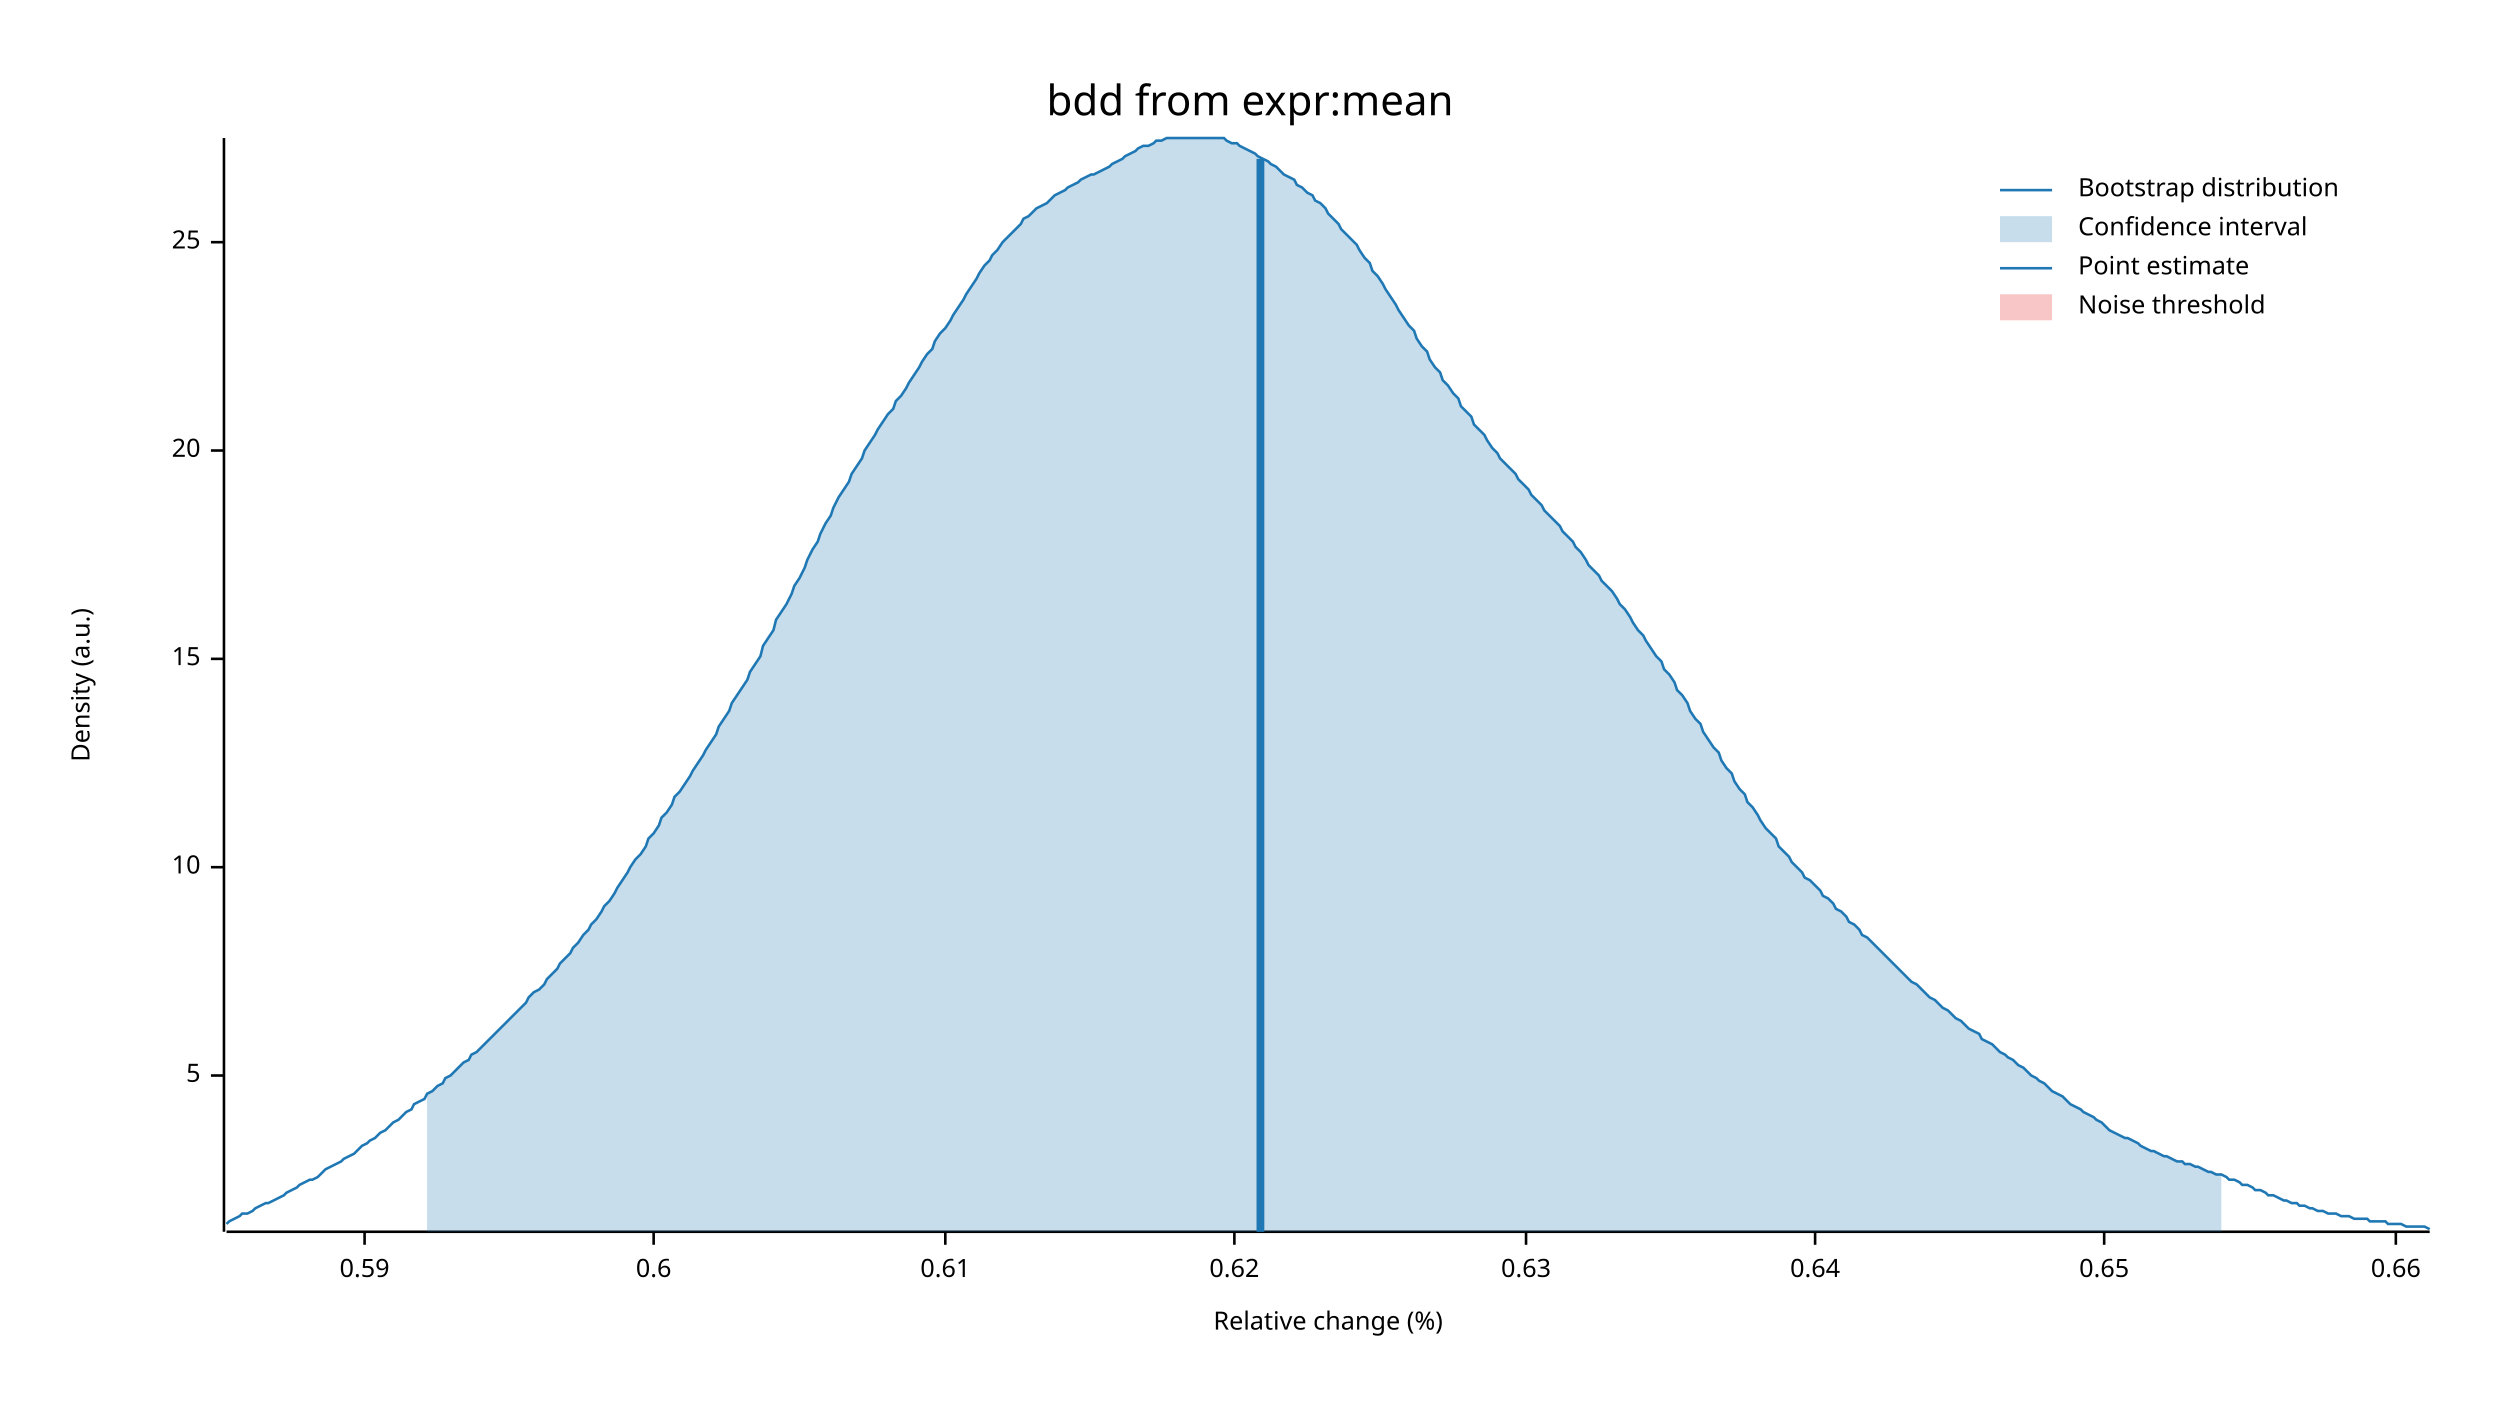
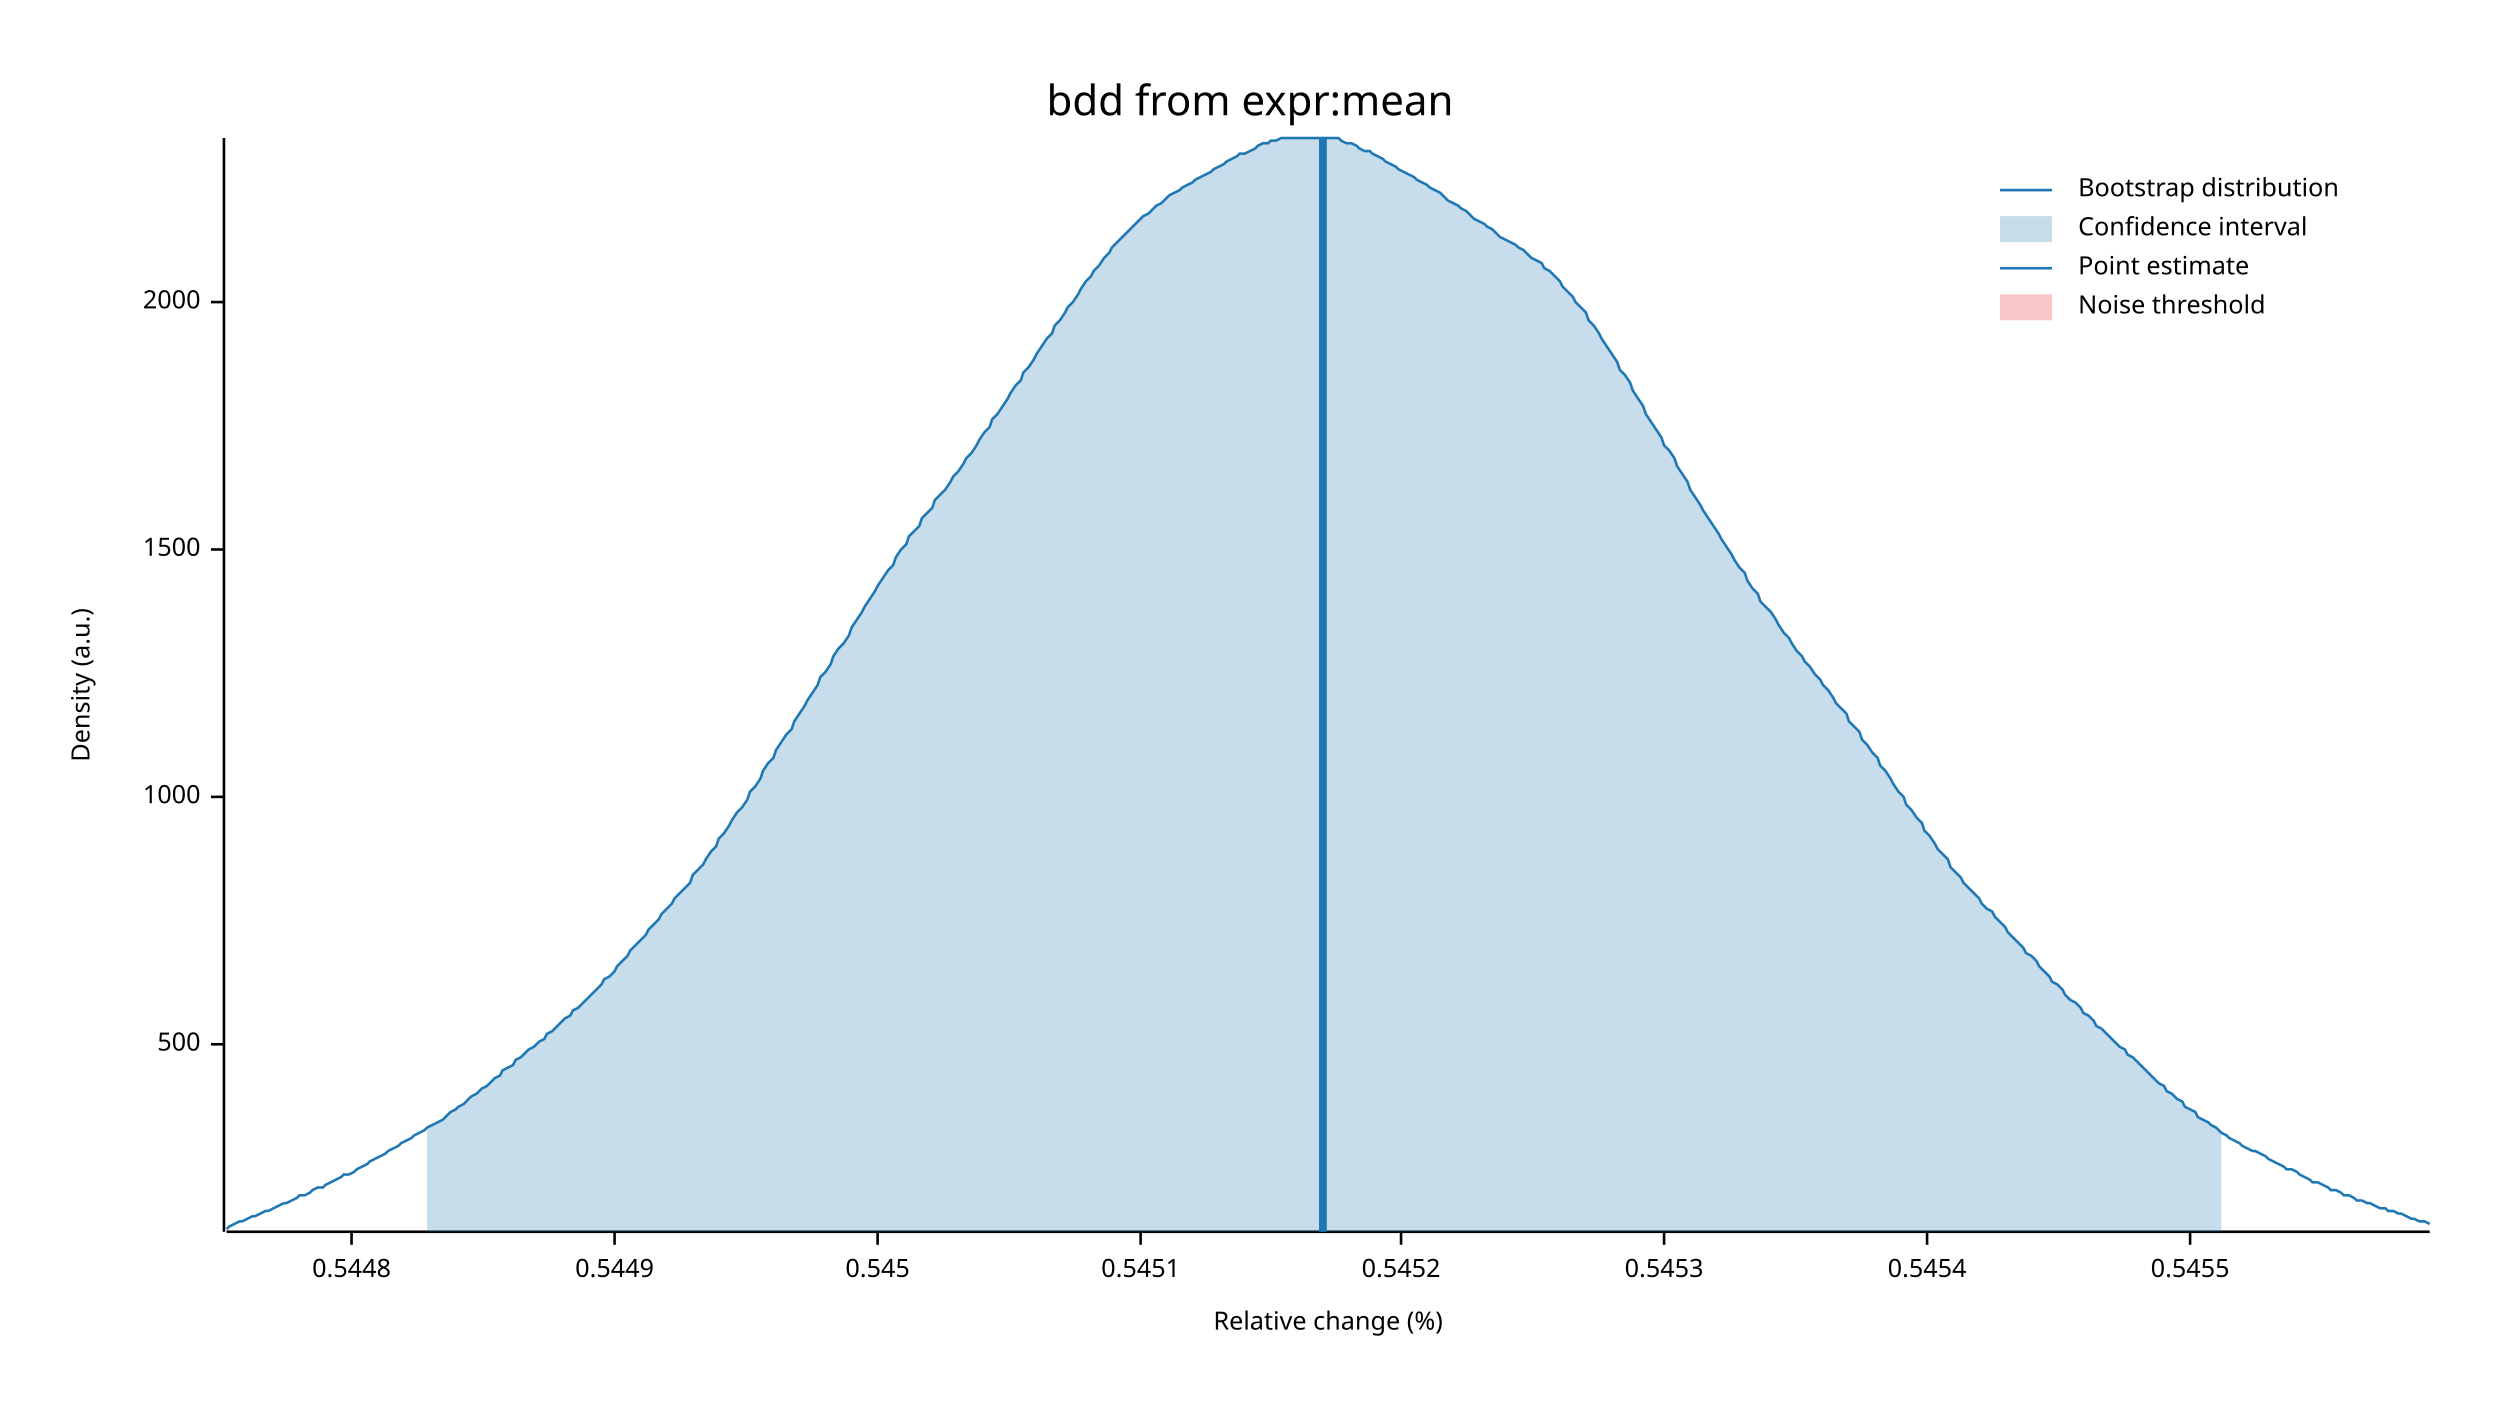
<svg xmlns="http://www.w3.org/2000/svg" width="960" height="540" viewBox="0 0 960 540">
  <text x="480" y="32" dy="0.76em" text-anchor="middle" font-family="sans-serif" font-size="16.129" opacity="1" fill="#000000">
bdd from expr:mean
</text>
  <text x="27" y="263" dy="0.76em" text-anchor="middle" font-family="sans-serif" font-size="9.677" opacity="1" fill="#000000" transform="rotate(270, 27, 263)">
Density (a.u.)
</text>
  <text x="510" y="513" dy="-0.5ex" text-anchor="middle" font-family="sans-serif" font-size="9.677" opacity="1" fill="#000000">
Relative change (%)
</text>
  <polyline fill="none" opacity="1" stroke="#000000" stroke-width="1" points="86,53 86,473 " />
-   <text x="77" y="413" dy="0.5ex" text-anchor="end" font-family="sans-serif" font-size="9.677" opacity="1" fill="#000000">
- 5
+   <text x="77" y="401" dy="0.5ex" text-anchor="end" font-family="sans-serif" font-size="9.677" opacity="1" fill="#000000">
+ 500
</text>
-   <polyline fill="none" opacity="1" stroke="#000000" stroke-width="1" points="81,413 86,413 " />
-   <text x="77" y="333" dy="0.5ex" text-anchor="end" font-family="sans-serif" font-size="9.677" opacity="1" fill="#000000">
- 10
+   <polyline fill="none" opacity="1" stroke="#000000" stroke-width="1" points="81,401 86,401 " />
+   <text x="77" y="306" dy="0.5ex" text-anchor="end" font-family="sans-serif" font-size="9.677" opacity="1" fill="#000000">
+ 1000
</text>
-   <polyline fill="none" opacity="1" stroke="#000000" stroke-width="1" points="81,333 86,333 " />
-   <text x="77" y="253" dy="0.5ex" text-anchor="end" font-family="sans-serif" font-size="9.677" opacity="1" fill="#000000">
- 15
+   <polyline fill="none" opacity="1" stroke="#000000" stroke-width="1" points="81,306 86,306 " />
+   <text x="77" y="211" dy="0.5ex" text-anchor="end" font-family="sans-serif" font-size="9.677" opacity="1" fill="#000000">
+ 1500
</text>
-   <polyline fill="none" opacity="1" stroke="#000000" stroke-width="1" points="81,253 86,253 " />
-   <text x="77" y="173" dy="0.5ex" text-anchor="end" font-family="sans-serif" font-size="9.677" opacity="1" fill="#000000">
- 20
+   <polyline fill="none" opacity="1" stroke="#000000" stroke-width="1" points="81,211 86,211 " />
+   <text x="77" y="116" dy="0.5ex" text-anchor="end" font-family="sans-serif" font-size="9.677" opacity="1" fill="#000000">
+ 2000
</text>
-   <polyline fill="none" opacity="1" stroke="#000000" stroke-width="1" points="81,173 86,173 " />
-   <text x="77" y="93" dy="0.5ex" text-anchor="end" font-family="sans-serif" font-size="9.677" opacity="1" fill="#000000">
- 25
+   <polyline fill="none" opacity="1" stroke="#000000" stroke-width="1" points="81,116 86,116 " />
+   <polyline fill="none" opacity="1" stroke="#000000" stroke-width="1" points="87,473 933,473 " />
+   <text x="135" y="483" dy="0.76em" text-anchor="middle" font-family="sans-serif" font-size="9.677" opacity="1" fill="#000000">
+ 0.5448
</text>
-   <polyline fill="none" opacity="1" stroke="#000000" stroke-width="1" points="81,93 86,93 " />
-   <polyline fill="none" opacity="1" stroke="#000000" stroke-width="1" points="87,473 933,473 " />
-   <text x="140" y="483" dy="0.76em" text-anchor="middle" font-family="sans-serif" font-size="9.677" opacity="1" fill="#000000">
- 0.59
+   <polyline fill="none" opacity="1" stroke="#000000" stroke-width="1" points="135,473 135,478 " />
+   <text x="236" y="483" dy="0.76em" text-anchor="middle" font-family="sans-serif" font-size="9.677" opacity="1" fill="#000000">
+ 0.5449
</text>
-   <polyline fill="none" opacity="1" stroke="#000000" stroke-width="1" points="140,473 140,478 " />
-   <text x="251" y="483" dy="0.76em" text-anchor="middle" font-family="sans-serif" font-size="9.677" opacity="1" fill="#000000">
- 0.6
+   <polyline fill="none" opacity="1" stroke="#000000" stroke-width="1" points="236,473 236,478 " />
+   <text x="337" y="483" dy="0.76em" text-anchor="middle" font-family="sans-serif" font-size="9.677" opacity="1" fill="#000000">
+ 0.545
</text>
-   <polyline fill="none" opacity="1" stroke="#000000" stroke-width="1" points="251,473 251,478 " />
-   <text x="363" y="483" dy="0.76em" text-anchor="middle" font-family="sans-serif" font-size="9.677" opacity="1" fill="#000000">
- 0.61
+   <polyline fill="none" opacity="1" stroke="#000000" stroke-width="1" points="337,473 337,478 " />
+   <text x="438" y="483" dy="0.76em" text-anchor="middle" font-family="sans-serif" font-size="9.677" opacity="1" fill="#000000">
+ 0.5451
</text>
-   <polyline fill="none" opacity="1" stroke="#000000" stroke-width="1" points="363,473 363,478 " />
-   <text x="474" y="483" dy="0.76em" text-anchor="middle" font-family="sans-serif" font-size="9.677" opacity="1" fill="#000000">
- 0.62
+   <polyline fill="none" opacity="1" stroke="#000000" stroke-width="1" points="438,473 438,478 " />
+   <text x="538" y="483" dy="0.76em" text-anchor="middle" font-family="sans-serif" font-size="9.677" opacity="1" fill="#000000">
+ 0.5452
</text>
-   <polyline fill="none" opacity="1" stroke="#000000" stroke-width="1" points="474,473 474,478 " />
-   <text x="586" y="483" dy="0.76em" text-anchor="middle" font-family="sans-serif" font-size="9.677" opacity="1" fill="#000000">
- 0.63
+   <polyline fill="none" opacity="1" stroke="#000000" stroke-width="1" points="538,473 538,478 " />
+   <text x="639" y="483" dy="0.76em" text-anchor="middle" font-family="sans-serif" font-size="9.677" opacity="1" fill="#000000">
+ 0.5453
</text>
-   <polyline fill="none" opacity="1" stroke="#000000" stroke-width="1" points="586,473 586,478 " />
-   <text x="697" y="483" dy="0.76em" text-anchor="middle" font-family="sans-serif" font-size="9.677" opacity="1" fill="#000000">
- 0.64
+   <polyline fill="none" opacity="1" stroke="#000000" stroke-width="1" points="639,473 639,478 " />
+   <text x="740" y="483" dy="0.76em" text-anchor="middle" font-family="sans-serif" font-size="9.677" opacity="1" fill="#000000">
+ 0.5454
</text>
-   <polyline fill="none" opacity="1" stroke="#000000" stroke-width="1" points="697,473 697,478 " />
-   <text x="808" y="483" dy="0.76em" text-anchor="middle" font-family="sans-serif" font-size="9.677" opacity="1" fill="#000000">
- 0.65
+   <polyline fill="none" opacity="1" stroke="#000000" stroke-width="1" points="740,473 740,478 " />
+   <text x="841" y="483" dy="0.76em" text-anchor="middle" font-family="sans-serif" font-size="9.677" opacity="1" fill="#000000">
+ 0.5455
</text>
-   <polyline fill="none" opacity="1" stroke="#000000" stroke-width="1" points="808,473 808,478 " />
-   <text x="920" y="483" dy="0.76em" text-anchor="middle" font-family="sans-serif" font-size="9.677" opacity="1" fill="#000000">
- 0.66
- </text>
-   <polyline fill="none" opacity="1" stroke="#000000" stroke-width="1" points="920,473 920,478 " />
-   <polyline fill="none" opacity="1" stroke="#1F78B4" stroke-width="1" points="87,470 88,469 90,468 92,467 93,466 95,466 97,465 98,464 100,463 102,462 103,462 105,461 107,460 109,459 110,458 112,457 114,456 115,455 117,454 119,453 120,453 122,452 124,450 125,449 127,448 129,447 131,446 132,445 134,444 136,443 137,442 139,440 141,439 142,438 144,437 146,435 148,434 149,433 151,431 153,430 154,429 156,427 158,426 159,424 161,423 163,422 164,420 166,419 168,417 170,416 171,414 173,413 175,411 176,410 178,408 180,407 181,405 183,404 185,402 187,400 188,399 190,397 192,395 193,394 195,392 197,390 198,389 200,387 202,385 203,383 205,381 207,380 209,378 210,376 212,374 214,372 215,370 217,368 219,366 220,364 222,362 224,359 226,357 227,355 229,353 231,350 232,348 234,346 236,343 237,341 239,338 241,335 242,333 244,330 246,328 248,325 249,322 251,320 253,317 254,314 256,312 258,309 259,306 261,304 263,301 265,298 266,296 268,293 270,290 271,288 273,285 275,282 276,279 278,276 280,273 281,270 283,267 285,264 287,261 288,258 290,255 292,252 293,248 295,245 297,242 298,238 300,235 302,232 304,228 305,225 307,222 309,218 310,215 312,211 314,208 315,205 317,201 319,198 320,195 322,191 324,188 326,185 327,182 329,179 331,176 332,173 334,170 336,167 337,165 339,162 341,159 343,157 344,154 346,152 348,149 349,147 351,144 353,141 354,139 356,136 358,134 359,131 361,128 363,126 365,123 366,121 368,118 370,115 371,113 373,110 375,107 376,105 378,102 380,100 381,98 383,96 385,93 387,91 388,90 390,88 392,86 393,84 395,83 397,81 398,80 400,79 402,78 404,76 405,75 407,74 409,73 410,72 412,71 414,70 415,69 417,68 419,67 420,67 422,66 424,65 426,64 427,63 429,62 431,61 432,60 434,59 436,58 437,57 439,56 441,56 443,55 444,54 446,54 448,53 449,53 451,53 453,53 454,53 456,53 458,53 459,53 461,53 463,53 465,53 466,53 468,53 470,53 471,54 473,55 475,55 476,56 478,57 480,58 482,59 483,60 485,61 487,62 488,63 490,64 492,66 493,67 495,68 497,69 498,71 500,72 502,74 504,75 505,77 507,78 509,80 510,82 512,84 514,86 515,88 517,90 519,92 521,94 522,96 524,99 526,101 527,104 529,106 531,109 532,111 534,114 536,117 537,119 539,122 541,125 543,127 544,130 546,133 548,135 549,138 551,141 553,143 554,146 556,148 558,151 560,153 561,156 563,158 565,160 566,163 568,165 570,167 571,169 573,172 575,174 576,176 578,178 580,180 582,182 583,184 585,186 587,188 588,190 590,192 592,194 593,196 595,198 597,200 599,202 600,204 602,206 604,208 605,210 607,212 609,215 610,217 612,219 614,221 615,223 617,225 619,227 621,230 622,232 624,234 626,237 627,239 629,242 631,244 632,246 634,249 636,252 638,254 639,257 641,259 643,262 644,265 646,267 648,270 649,273 651,276 653,278 654,281 656,284 658,287 660,289 661,292 663,295 665,297 666,300 668,303 670,305 671,308 673,310 675,313 676,315 678,318 680,320 682,322 683,325 685,327 687,329 688,331 690,333 692,335 693,337 695,338 697,340 699,342 700,344 702,345 704,347 705,349 707,350 709,352 710,354 712,355 714,357 715,359 717,360 719,362 721,364 722,365 724,367 726,369 727,370 729,372 731,374 732,375 734,377 736,378 738,380 739,381 741,383 743,384 744,385 746,387 748,388 749,389 751,391 753,392 754,393 756,395 758,396 760,397 761,399 763,400 765,401 766,402 768,404 770,405 771,406 773,407 775,409 777,410 778,411 780,413 782,414 783,415 785,416 787,418 788,419 790,420 792,421 793,422 795,424 797,425 799,426 800,427 802,428 804,429 805,430 807,431 809,433 810,434 812,435 814,436 816,437 817,437 819,438 821,439 822,440 824,441 826,442 827,442 829,443 831,444 832,444 834,445 836,446 838,446 839,447 841,447 843,448 844,448 846,449 848,450 849,450 851,451 853,451 855,452 856,453 858,453 860,454 861,455 863,455 865,456 866,457 868,457 870,458 871,459 873,459 875,460 877,461 878,461 880,462 882,462 883,463 885,463 887,464 888,464 890,465 892,465 894,466 895,466 897,466 899,467 900,467 902,467 904,468 905,468 907,468 909,468 910,469 912,469 914,469 916,469 917,470 919,470 921,470 922,470 924,471 926,471 927,471 929,471 931,471 933,472 " />
-   <polygon opacity="0.25" fill="#1F78B4" points="164,420 166,419 168,417 170,416 171,414 173,413 175,411 176,410 178,408 180,407 181,405 183,404 185,402 187,400 188,399 190,397 192,395 193,394 195,392 197,390 198,389 200,387 202,385 203,383 205,381 207,380 209,378 210,376 212,374 214,372 215,370 217,368 219,366 220,364 222,362 224,359 226,357 227,355 229,353 231,350 232,348 234,346 236,343 237,341 239,338 241,335 242,333 244,330 246,328 248,325 249,322 251,320 253,317 254,314 256,312 258,309 259,306 261,304 263,301 265,298 266,296 268,293 270,290 271,288 273,285 275,282 276,279 278,276 280,273 281,270 283,267 285,264 287,261 288,258 290,255 292,252 293,248 295,245 297,242 298,238 300,235 302,232 304,228 305,225 307,222 309,218 310,215 312,211 314,208 315,205 317,201 319,198 320,195 322,191 324,188 326,185 327,182 329,179 331,176 332,173 334,170 336,167 337,165 339,162 341,159 343,157 344,154 346,152 348,149 349,147 351,144 353,141 354,139 356,136 358,134 359,131 361,128 363,126 365,123 366,121 368,118 370,115 371,113 373,110 375,107 376,105 378,102 380,100 381,98 383,96 385,93 387,91 388,90 390,88 392,86 393,84 395,83 397,81 398,80 400,79 402,78 404,76 405,75 407,74 409,73 410,72 412,71 414,70 415,69 417,68 419,67 420,67 422,66 424,65 426,64 427,63 429,62 431,61 432,60 434,59 436,58 437,57 439,56 441,56 443,55 444,54 446,54 448,53 449,53 451,53 453,53 454,53 456,53 458,53 459,53 461,53 463,53 465,53 466,53 468,53 470,53 471,54 473,55 475,55 476,56 478,57 480,58 482,59 483,60 485,61 487,62 488,63 490,64 492,66 493,67 495,68 497,69 498,71 500,72 502,74 504,75 505,77 507,78 509,80 510,82 512,84 514,86 515,88 517,90 519,92 521,94 522,96 524,99 526,101 527,104 529,106 531,109 532,111 534,114 536,117 537,119 539,122 541,125 543,127 544,130 546,133 548,135 549,138 551,141 553,143 554,146 556,148 558,151 560,153 561,156 563,158 565,160 566,163 568,165 570,167 571,169 573,172 575,174 576,176 578,178 580,180 582,182 583,184 585,186 587,188 588,190 590,192 592,194 593,196 595,198 597,200 599,202 600,204 602,206 604,208 605,210 607,212 609,215 610,217 612,219 614,221 615,223 617,225 619,227 621,230 622,232 624,234 626,237 627,239 629,242 631,244 632,246 634,249 636,252 638,254 639,257 641,259 643,262 644,265 646,267 648,270 649,273 651,276 653,278 654,281 656,284 658,287 660,289 661,292 663,295 665,297 666,300 668,303 670,305 671,308 673,310 675,313 676,315 678,318 680,320 682,322 683,325 685,327 687,329 688,331 690,333 692,335 693,337 695,338 697,340 699,342 700,344 702,345 704,347 705,349 707,350 709,352 710,354 712,355 714,357 715,359 717,360 719,362 721,364 722,365 724,367 726,369 727,370 729,372 731,374 732,375 734,377 736,378 738,380 739,381 741,383 743,384 744,385 746,387 748,388 749,389 751,391 753,392 754,393 756,395 758,396 760,397 761,399 763,400 765,401 766,402 768,404 770,405 771,406 773,407 775,409 777,410 778,411 780,413 782,414 783,415 785,416 787,418 788,419 790,420 792,421 793,422 795,424 797,425 799,426 800,427 802,428 804,429 805,430 807,431 809,433 810,434 812,435 814,436 816,437 817,437 819,438 821,439 822,440 824,441 826,442 827,442 829,443 831,444 832,444 834,445 836,446 838,446 839,447 841,447 843,448 844,448 846,449 848,450 849,450 851,451 853,451 853,473 164,473 " />
-   <polyline fill="none" opacity="1" stroke="#1F78B4" stroke-width="3" points="484,473 484,61 " />
+   <polyline fill="none" opacity="1" stroke="#000000" stroke-width="1" points="841,473 841,478 " />
+   <polyline fill="none" opacity="1" stroke="#1F78B4" stroke-width="1" points="87,472 88,471 90,470 92,469 93,469 95,468 97,467 98,467 100,466 102,465 103,465 105,464 107,463 109,462 110,462 112,461 114,460 115,459 117,459 119,458 120,457 122,456 124,456 125,455 127,454 129,453 131,452 132,451 134,451 136,450 137,449 139,448 141,447 142,446 144,445 146,444 148,443 149,442 151,441 153,440 154,439 156,438 158,437 159,436 161,435 163,434 164,433 166,432 168,431 170,430 171,429 173,427 175,426 176,425 178,424 180,422 181,421 183,420 185,418 187,417 188,416 190,414 192,413 193,411 195,410 197,409 198,407 200,406 202,404 203,403 205,402 207,400 209,399 210,397 212,396 214,394 215,393 217,391 219,390 220,388 222,387 224,385 226,383 227,382 229,380 231,378 232,376 234,375 236,373 237,371 239,369 241,367 242,365 244,363 246,361 248,359 249,357 251,355 253,353 254,351 256,349 258,347 259,345 261,343 263,341 265,339 266,336 268,334 270,332 271,330 273,327 275,325 276,322 278,320 280,317 281,315 283,312 285,310 287,307 288,304 290,302 292,299 293,296 295,293 297,291 298,288 300,285 302,282 304,280 305,277 307,274 309,271 310,269 312,266 314,263 315,260 317,258 319,255 320,252 322,249 324,247 326,244 327,241 329,238 331,235 332,233 334,230 336,227 337,225 339,222 341,219 343,217 344,214 346,211 348,209 349,206 351,204 353,202 354,199 356,197 358,195 359,192 361,190 363,188 365,185 366,183 368,181 370,178 371,176 373,174 375,171 376,169 378,166 380,164 381,161 383,159 385,156 387,153 388,151 390,148 392,146 393,143 395,141 397,138 398,136 400,133 402,130 404,128 405,125 407,123 409,120 410,118 412,116 414,113 415,111 417,108 419,106 420,104 422,102 424,99 426,97 427,95 429,93 431,91 432,90 434,88 436,86 437,85 439,83 441,82 443,80 444,79 446,78 448,76 449,75 451,74 453,73 454,72 456,71 458,70 459,69 461,68 463,67 465,66 466,65 468,64 470,63 471,62 473,61 475,60 476,59 478,59 480,58 482,57 483,56 485,55 487,55 488,54 490,54 492,53 493,53 495,53 497,53 498,53 500,53 502,53 504,53 505,53 507,53 509,53 510,53 512,53 514,53 515,54 517,55 519,55 521,56 522,57 524,58 526,58 527,59 529,60 531,61 532,62 534,63 536,64 537,65 539,66 541,67 543,68 544,69 546,70 548,71 549,72 551,73 553,74 554,75 556,77 558,78 560,79 561,80 563,81 565,83 566,84 568,85 570,86 571,87 573,88 575,90 576,91 578,92 580,93 582,94 583,95 585,96 587,98 588,99 590,100 592,101 593,103 595,104 597,106 599,108 600,110 602,112 604,114 605,116 607,118 609,120 610,123 612,125 614,128 615,130 617,133 619,136 621,139 622,142 624,144 626,147 627,150 629,153 631,156 632,159 634,162 636,165 638,168 639,171 641,173 643,176 644,179 646,182 648,185 649,188 651,191 653,194 654,196 656,199 658,202 660,205 661,207 663,210 665,213 666,215 668,218 670,220 671,223 673,226 675,228 676,231 678,233 680,235 682,238 683,240 685,243 687,245 688,247 690,250 692,252 693,254 695,256 697,259 699,261 700,263 702,265 704,268 705,270 707,272 709,274 710,277 712,279 714,281 715,284 717,286 719,289 721,291 722,294 724,296 726,299 727,301 729,304 731,306 732,309 734,311 736,314 738,316 739,319 741,321 743,324 744,326 746,328 748,330 749,333 751,335 753,337 754,339 756,341 758,343 760,345 761,347 763,349 765,350 766,352 768,354 770,356 771,358 773,360 775,362 777,364 778,366 780,367 782,369 783,371 785,373 787,375 788,377 790,378 792,380 793,382 795,384 797,385 799,387 800,389 802,390 804,392 805,394 807,395 809,397 810,398 812,400 814,402 816,403 817,405 819,406 821,408 822,409 824,411 826,413 827,414 829,416 831,417 832,419 834,420 836,422 838,423 839,425 841,426 843,427 844,429 846,430 848,431 849,432 851,433 853,435 855,436 856,437 858,438 860,439 861,440 863,441 865,442 866,442 868,443 870,444 871,445 873,446 875,447 877,448 878,449 880,449 882,450 883,451 885,452 887,453 888,454 890,454 892,455 894,456 895,457 897,457 899,458 900,459 902,459 904,460 905,461 907,461 909,462 910,462 912,463 914,464 916,464 917,465 919,465 921,466 922,466 924,467 926,468 927,468 929,469 931,469 933,470 " />
+   <polygon opacity="0.25" fill="#1F78B4" points="164,433 166,432 168,431 170,430 171,429 173,427 175,426 176,425 178,424 180,422 181,421 183,420 185,418 187,417 188,416 190,414 192,413 193,411 195,410 197,409 198,407 200,406 202,404 203,403 205,402 207,400 209,399 210,397 212,396 214,394 215,393 217,391 219,390 220,388 222,387 224,385 226,383 227,382 229,380 231,378 232,376 234,375 236,373 237,371 239,369 241,367 242,365 244,363 246,361 248,359 249,357 251,355 253,353 254,351 256,349 258,347 259,345 261,343 263,341 265,339 266,336 268,334 270,332 271,330 273,327 275,325 276,322 278,320 280,317 281,315 283,312 285,310 287,307 288,304 290,302 292,299 293,296 295,293 297,291 298,288 300,285 302,282 304,280 305,277 307,274 309,271 310,269 312,266 314,263 315,260 317,258 319,255 320,252 322,249 324,247 326,244 327,241 329,238 331,235 332,233 334,230 336,227 337,225 339,222 341,219 343,217 344,214 346,211 348,209 349,206 351,204 353,202 354,199 356,197 358,195 359,192 361,190 363,188 365,185 366,183 368,181 370,178 371,176 373,174 375,171 376,169 378,166 380,164 381,161 383,159 385,156 387,153 388,151 390,148 392,146 393,143 395,141 397,138 398,136 400,133 402,130 404,128 405,125 407,123 409,120 410,118 412,116 414,113 415,111 417,108 419,106 420,104 422,102 424,99 426,97 427,95 429,93 431,91 432,90 434,88 436,86 437,85 439,83 441,82 443,80 444,79 446,78 448,76 449,75 451,74 453,73 454,72 456,71 458,70 459,69 461,68 463,67 465,66 466,65 468,64 470,63 471,62 473,61 475,60 476,59 478,59 480,58 482,57 483,56 485,55 487,55 488,54 490,54 492,53 493,53 495,53 497,53 498,53 500,53 502,53 504,53 505,53 507,53 509,53 510,53 512,53 514,53 515,54 517,55 519,55 521,56 522,57 524,58 526,58 527,59 529,60 531,61 532,62 534,63 536,64 537,65 539,66 541,67 543,68 544,69 546,70 548,71 549,72 551,73 553,74 554,75 556,77 558,78 560,79 561,80 563,81 565,83 566,84 568,85 570,86 571,87 573,88 575,90 576,91 578,92 580,93 582,94 583,95 585,96 587,98 588,99 590,100 592,101 593,103 595,104 597,106 599,108 600,110 602,112 604,114 605,116 607,118 609,120 610,123 612,125 614,128 615,130 617,133 619,136 621,139 622,142 624,144 626,147 627,150 629,153 631,156 632,159 634,162 636,165 638,168 639,171 641,173 643,176 644,179 646,182 648,185 649,188 651,191 653,194 654,196 656,199 658,202 660,205 661,207 663,210 665,213 666,215 668,218 670,220 671,223 673,226 675,228 676,231 678,233 680,235 682,238 683,240 685,243 687,245 688,247 690,250 692,252 693,254 695,256 697,259 699,261 700,263 702,265 704,268 705,270 707,272 709,274 710,277 712,279 714,281 715,284 717,286 719,289 721,291 722,294 724,296 726,299 727,301 729,304 731,306 732,309 734,311 736,314 738,316 739,319 741,321 743,324 744,326 746,328 748,330 749,333 751,335 753,337 754,339 756,341 758,343 760,345 761,347 763,349 765,350 766,352 768,354 770,356 771,358 773,360 775,362 777,364 778,366 780,367 782,369 783,371 785,373 787,375 788,377 790,378 792,380 793,382 795,384 797,385 799,387 800,389 802,390 804,392 805,394 807,395 809,397 810,398 812,400 814,402 816,403 817,405 819,406 821,408 822,409 824,411 826,413 827,414 829,416 831,417 832,419 834,420 836,422 838,423 839,425 841,426 843,427 844,429 846,430 848,431 849,432 851,433 853,435 853,473 164,473 " />
+   <polyline fill="none" opacity="1" stroke="#1F78B4" stroke-width="3" points="508,473 508,53 " />
  <rect x="510" y="53" width="0" height="419" opacity="0.1" fill="#E31A1C" stroke="none" />
  <text x="798" y="68" dy="0.76em" text-anchor="start" font-family="sans-serif" font-size="9.677" opacity="1" fill="#000000">
Bootstrap distribution
</text>
  <text x="798" y="83" dy="0.76em" text-anchor="start" font-family="sans-serif" font-size="9.677" opacity="1" fill="#000000">
Confidence interval
</text>
  <text x="798" y="98" dy="0.76em" text-anchor="start" font-family="sans-serif" font-size="9.677" opacity="1" fill="#000000">
Point estimate
</text>
  <text x="798" y="113" dy="0.76em" text-anchor="start" font-family="sans-serif" font-size="9.677" opacity="1" fill="#000000">
Noise threshold
</text>
  <polyline fill="none" opacity="1" stroke="#1F78B4" stroke-width="1" points="768,73 788,73 " />
  <rect x="768" y="83" width="20" height="10" opacity="0.25" fill="#1F78B4" stroke="none" />
  <polyline fill="none" opacity="1" stroke="#1F78B4" stroke-width="1" points="768,103 788,103 " />
  <rect x="768" y="113" width="20" height="10" opacity="0.25" fill="#E31A1C" stroke="none" />
</svg>
